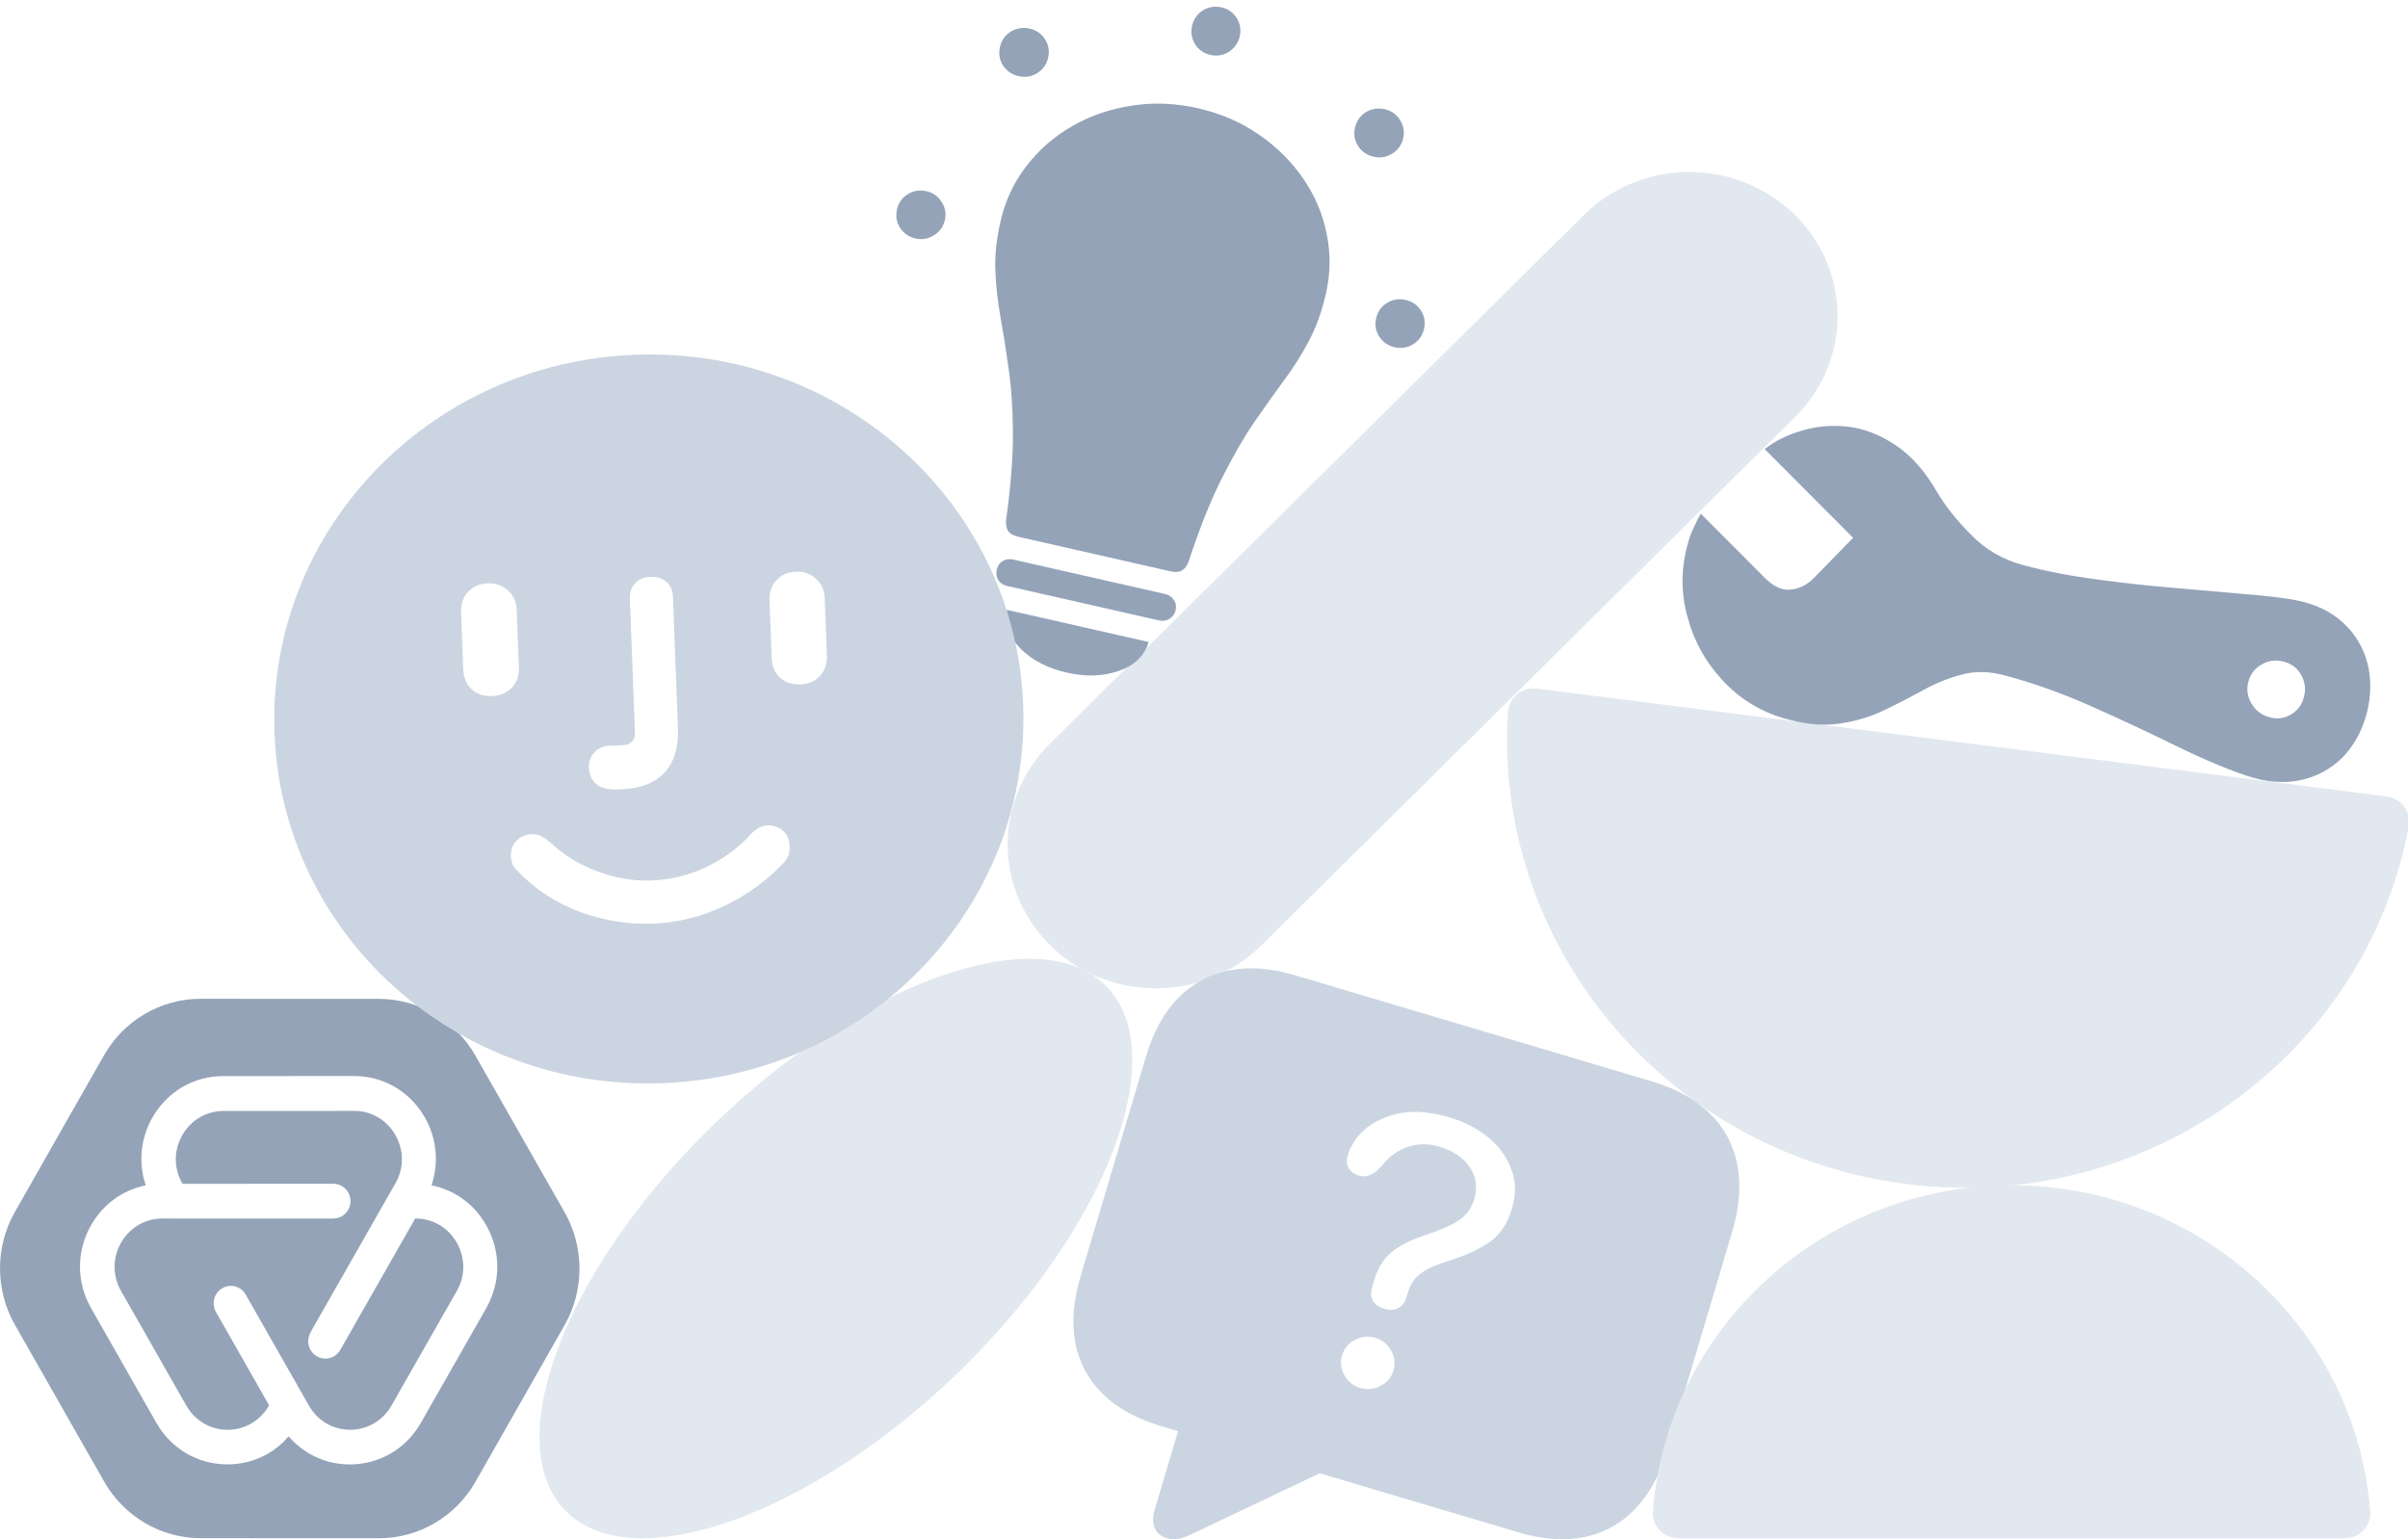
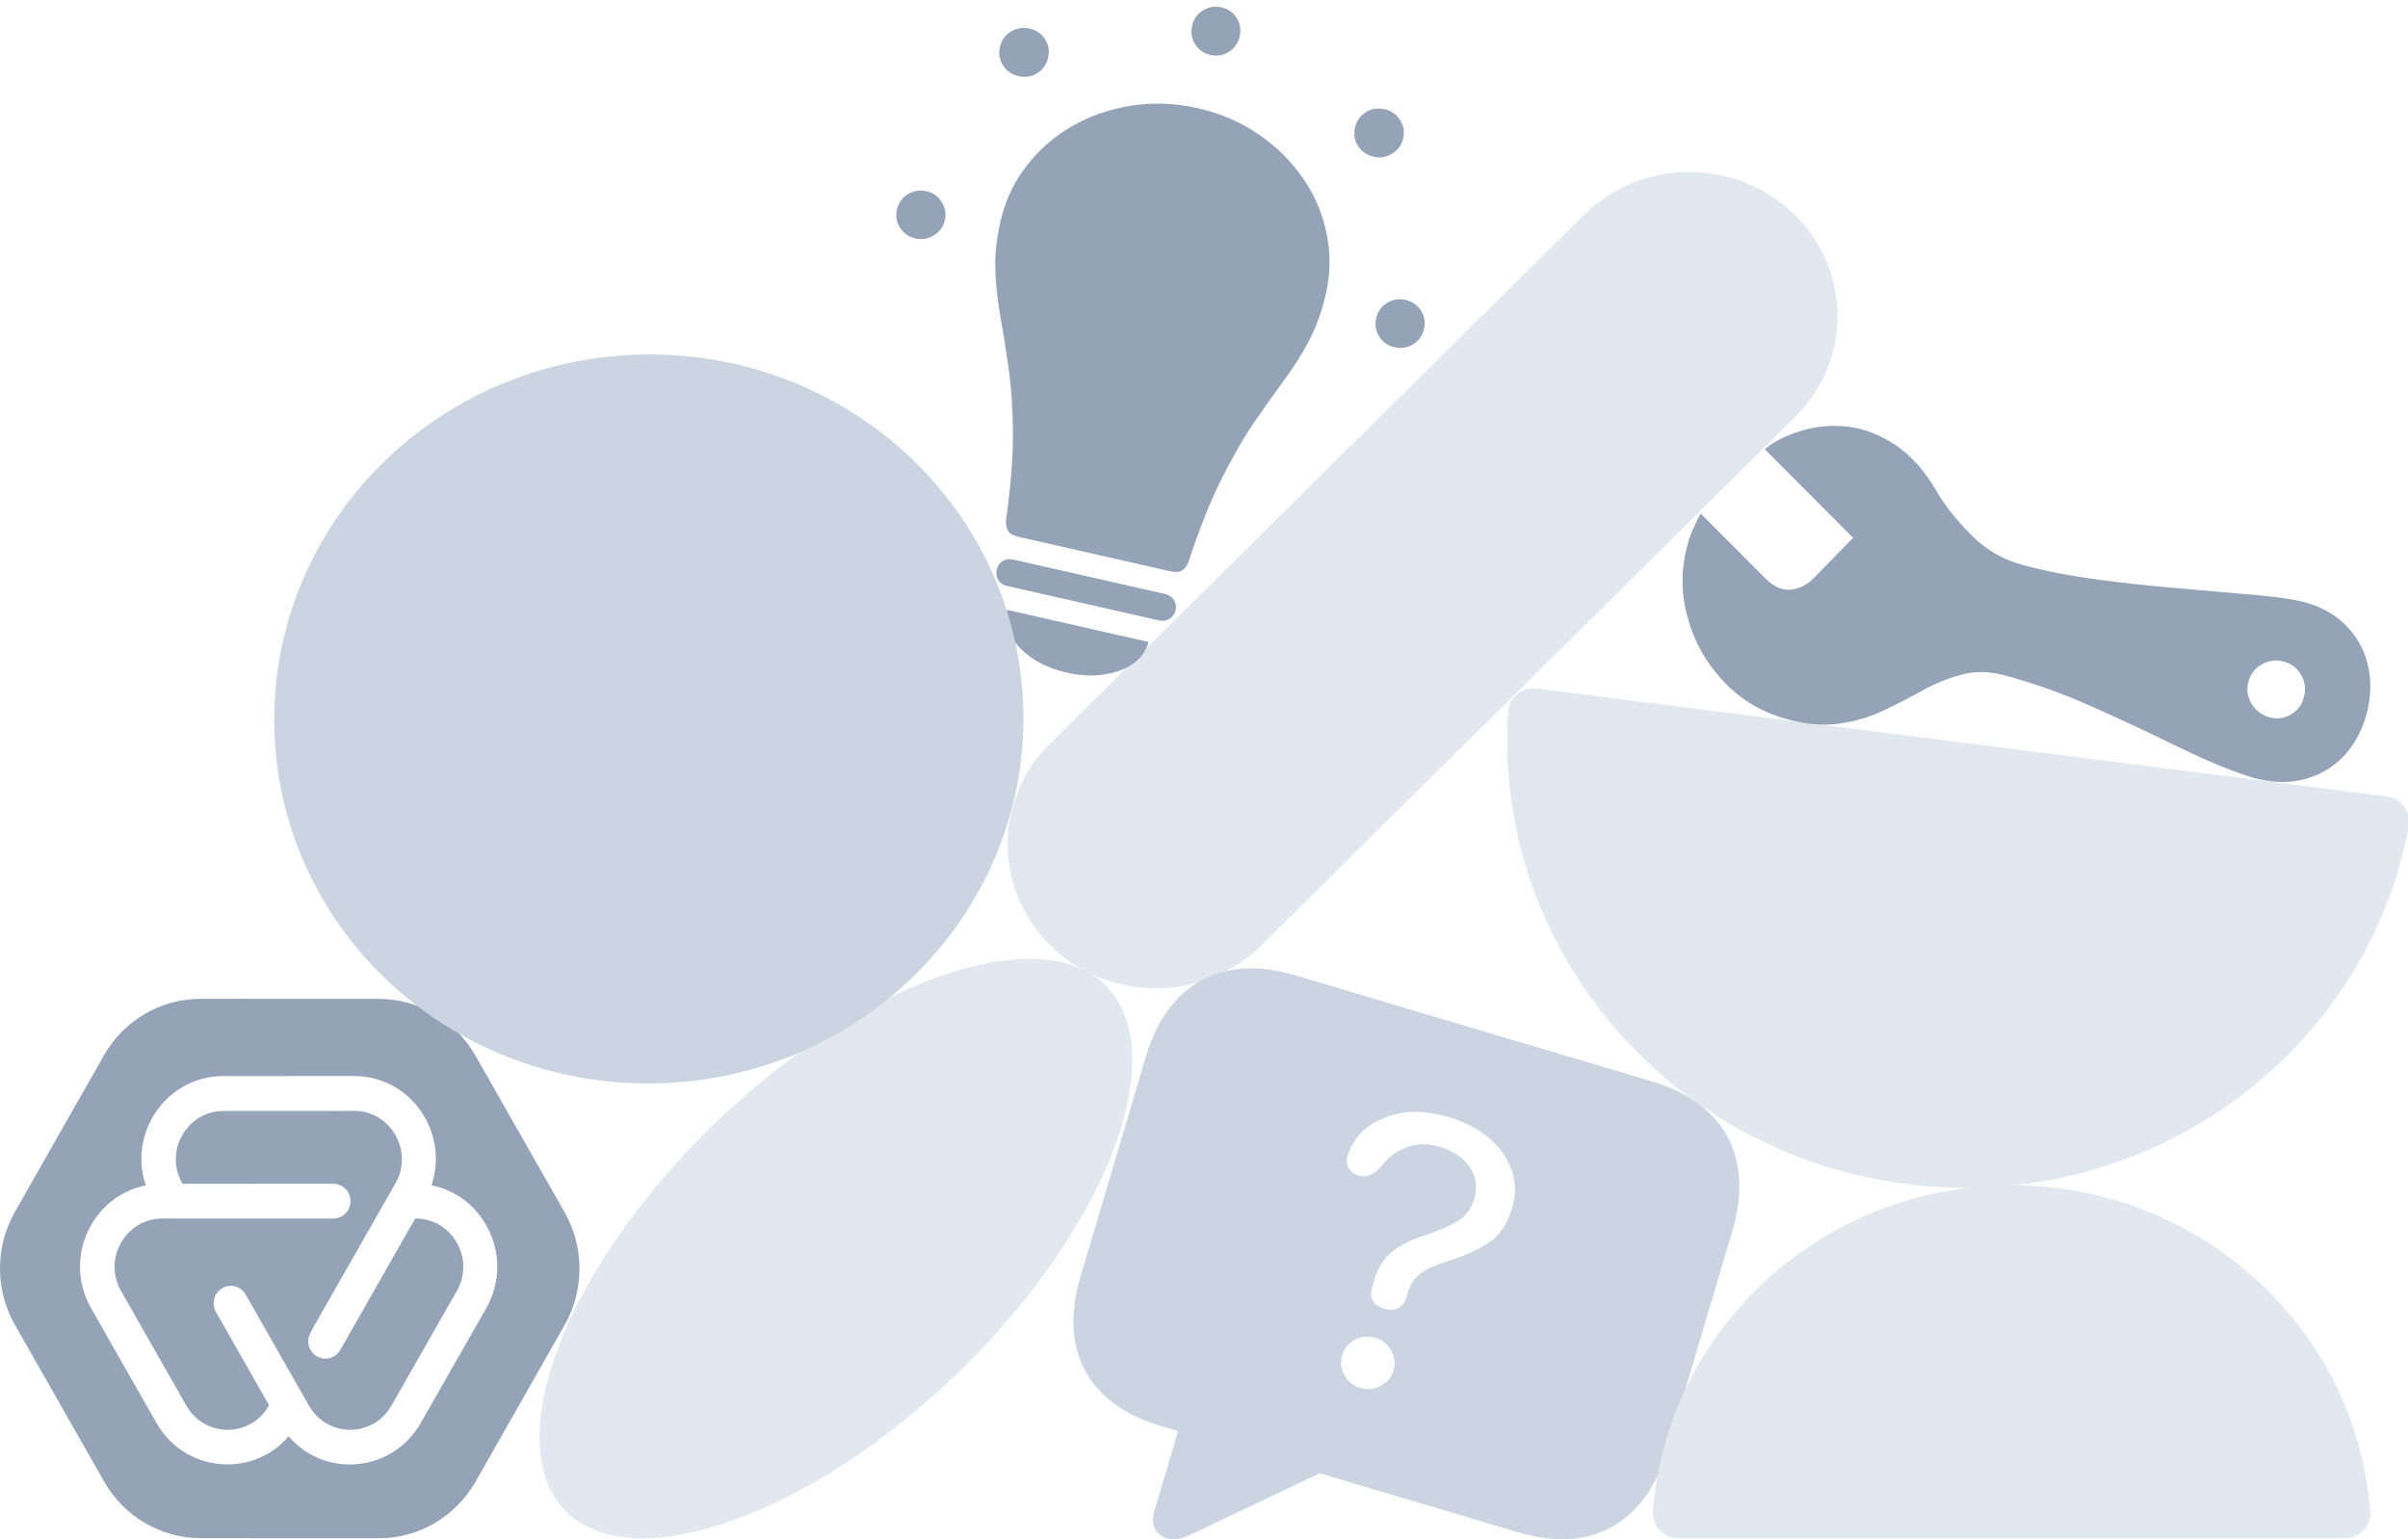
<svg xmlns="http://www.w3.org/2000/svg" viewBox="0 0 360 230" fill="none">
  <path d="M268.39 62.321C276.948 53.846 276.811 40.223 268.083 31.893C259.355 23.563 245.342 23.68 236.783 32.155L156.979 111.179C148.42 119.654 148.558 133.277 157.286 141.607C166.013 149.937 180.027 149.82 188.585 141.345L268.39 62.321Z" fill="#E2E8F0" />
  <path d="M285.003 177.033C249.115 172.477 223.212 141.329 225.443 106.462C225.585 104.245 227.598 102.68 229.788 102.958L356.778 119.081C358.968 119.359 360.531 121.378 360.121 123.561C353.672 157.893 320.89 181.589 285.003 177.033Z" fill="#E2E8F0" />
  <path d="M143.693 204.792C165.929 183.038 175.345 157.184 165.234 147.292C155.123 137.4 128.489 146.818 106.253 168.573C84.017 190.328 74.6 216.181 84.711 226.073C94.822 235.965 121.457 226.547 143.693 204.792Z" fill="#E2E8F0" />
  <path d="M136.856 35.653C135.876 35.431 135.108 34.896 134.552 34.049C134.022 33.208 133.874 32.288 134.107 31.287C134.333 30.313 134.87 29.562 135.718 29.034C136.593 28.512 137.52 28.362 138.5 28.585C139.48 28.807 140.235 29.339 140.764 30.18C141.32 31.027 141.485 31.937 141.259 32.911C141.026 33.911 140.472 34.672 139.598 35.195C138.75 35.723 137.836 35.876 136.856 35.653ZM152.288 11.386C151.282 11.158 150.5 10.62 149.944 9.773C149.415 8.933 149.266 8.012 149.499 7.012C149.732 6.011 150.272 5.247 151.12 4.719C151.994 4.197 152.935 4.05 153.941 4.279C154.948 4.507 155.716 5.042 156.245 5.883C156.775 6.723 156.923 7.644 156.691 8.644C156.458 9.645 155.918 10.409 155.07 10.937C154.222 11.465 153.295 11.615 152.288 11.386ZM180.97 8.211C179.963 7.983 179.195 7.448 178.666 6.607C178.142 5.74 177.994 4.82 178.221 3.846C178.453 2.845 178.993 2.081 179.841 1.553C180.689 1.025 181.616 0.875 182.623 1.104C183.603 1.326 184.358 1.858 184.888 2.698C185.417 3.539 185.565 4.46 185.333 5.46C185.106 6.434 184.566 7.198 183.712 7.753C182.864 8.281 181.95 8.434 180.97 8.211ZM205.372 23.437C204.366 23.209 203.584 22.671 203.028 21.824C202.499 20.983 202.35 20.063 202.583 19.062C202.816 18.062 203.356 17.298 204.204 16.77C205.078 16.248 206.019 16.101 207.025 16.329C208.005 16.552 208.76 17.084 209.29 17.924C209.846 18.771 210.007 19.695 209.775 20.695C209.542 21.695 208.989 22.456 208.114 22.979C207.266 23.507 206.352 23.66 205.372 23.437ZM208.496 51.916C207.489 51.688 206.721 51.153 206.191 50.312C205.662 49.471 205.513 48.551 205.746 47.55C205.973 46.576 206.51 45.825 207.358 45.297C208.206 44.769 209.133 44.619 210.139 44.848C211.146 45.076 211.914 45.611 212.444 46.452C212.973 47.293 213.125 48.2 212.898 49.174C212.666 50.174 212.125 50.939 211.277 51.467C210.429 51.995 209.502 52.145 208.496 51.916ZM179.115 16.188C182.506 16.957 185.533 18.268 188.198 20.12C190.869 21.946 193.078 24.138 194.826 26.697C196.579 29.229 197.75 31.989 198.338 34.977C198.959 37.945 198.914 40.955 198.204 44.009C197.579 46.694 196.727 49.037 195.649 51.037C194.597 53.043 193.362 54.993 191.945 56.889C190.561 58.764 189.069 60.864 187.468 63.189C185.9 65.494 184.285 68.301 182.623 71.609C180.961 74.918 179.324 79.022 177.71 83.922C177.51 84.541 177.182 84.994 176.725 85.278C176.302 85.542 175.732 85.593 175.017 85.43L152.21 80.253C151.468 80.085 150.965 79.79 150.7 79.37C150.441 78.923 150.346 78.375 150.413 77.725C151.126 72.621 151.466 68.222 151.433 64.529C151.399 60.835 151.173 57.611 150.754 54.855C150.368 52.079 149.966 49.549 149.549 47.265C149.139 44.954 148.89 42.667 148.803 40.402C148.716 38.138 148.985 35.663 149.609 32.978C150.32 29.924 151.609 27.196 153.479 24.793C155.354 22.364 157.627 20.386 160.297 18.858C163 17.31 165.956 16.291 169.166 15.8C172.381 15.283 175.698 15.412 179.115 16.188ZM150.541 87.607C149.985 87.48 149.551 87.188 149.239 86.729C148.96 86.25 148.885 85.734 149.014 85.181C149.148 84.602 149.444 84.17 149.901 83.886C150.384 83.608 150.903 83.532 151.46 83.658L174.187 88.817C174.744 88.944 175.177 89.236 175.489 89.695C175.801 90.154 175.889 90.673 175.754 91.252C175.626 91.805 175.317 92.233 174.828 92.538C174.345 92.816 173.825 92.892 173.269 92.766L150.541 87.607ZM159.49 100.571C156.603 99.916 154.289 98.712 152.549 96.959C150.836 95.212 150.168 93.287 150.546 91.183L171.724 95.991C171.108 98.04 169.63 99.478 167.291 100.305C164.951 101.132 162.351 101.221 159.49 100.571Z" fill="#94A3B8" />
  <path d="M353.831 106.67C353.118 109.32 351.905 111.521 350.191 113.271C348.456 114.986 346.379 116.111 343.96 116.646C341.485 117.167 338.826 116.959 335.984 116.022C332.895 114.99 329.38 113.511 325.439 111.587C321.477 109.628 317.302 107.672 312.914 105.72C308.504 103.732 304.092 102.151 299.676 100.977C297.355 100.36 295.227 100.323 293.291 100.867C291.335 101.374 289.413 102.147 287.526 103.187C285.639 104.226 283.685 105.233 281.664 106.207C279.643 107.18 277.418 107.843 274.988 108.194C272.522 108.566 269.73 108.292 266.61 107.372C263.017 106.297 259.979 104.401 257.494 101.686C254.952 98.955 253.211 95.788 252.269 92.184C251.271 88.564 251.301 84.901 252.358 81.193C252.601 80.29 252.914 79.467 253.296 78.723C253.621 77.963 253.945 77.324 254.266 76.805L263.871 86.429C265.136 87.702 266.406 88.281 267.68 88.167C268.955 88.052 270.109 87.483 271.142 86.458L277.045 80.412L263.823 67.152C265.329 65.951 267.167 65.035 269.339 64.403C271.49 63.736 273.789 63.531 276.237 63.789C278.649 64.068 281.026 64.987 283.367 66.546C285.687 68.069 287.759 70.402 289.582 73.546C290.764 75.582 292.452 77.708 294.646 79.923C296.805 82.159 299.441 83.691 302.555 84.519C305.895 85.406 309.512 86.111 313.406 86.632C317.3 87.153 321.159 87.575 324.985 87.897C328.776 88.24 332.257 88.546 335.43 88.815C338.639 89.064 341.182 89.362 343.06 89.71C346.008 90.252 348.406 91.373 350.254 93.073C352.081 94.737 353.309 96.77 353.936 99.173C354.543 101.54 354.508 104.039 353.831 106.67ZM344.012 100.887C343.412 99.851 342.527 99.193 341.359 98.912C340.227 98.611 339.14 98.761 338.099 99.36C337.094 99.939 336.44 100.793 336.137 101.921C335.833 103.049 335.982 104.131 336.583 105.167C337.184 106.203 338.061 106.889 339.214 107.226C340.367 107.563 341.446 107.442 342.451 106.863C343.492 106.263 344.154 105.381 344.436 104.218C344.755 103.033 344.613 101.923 344.012 100.887Z" fill="#94A3B8" />
  <path d="M174.481 230.007C173.592 229.743 172.98 229.236 172.646 228.485C172.312 227.735 172.299 226.844 172.606 225.811L176.123 213.985L173.537 213.216C169.901 212.135 167.005 210.534 164.851 208.414C162.696 206.293 161.329 203.742 160.75 200.758C160.199 197.783 160.464 194.475 161.548 190.832L171.298 158.048C172.39 154.378 173.976 151.462 176.056 149.299C178.17 147.117 180.71 145.727 183.673 145.129C186.644 144.504 189.948 144.732 193.585 145.813L247 161.7C250.637 162.782 253.528 164.396 255.675 166.544C257.83 168.664 259.183 171.212 259.735 174.187C260.313 177.17 260.061 180.483 258.978 184.126L249.227 216.91C248.144 220.552 246.544 223.465 244.429 225.646C242.35 227.809 239.824 229.203 236.853 229.828C233.889 230.427 230.589 230.185 226.953 229.103L197.296 220.283L178.752 229.103C177.822 229.566 177.04 229.881 176.404 230.047C175.768 230.213 175.127 230.2 174.481 230.007ZM206.985 195.691C207.766 195.923 208.45 195.89 209.037 195.591C209.633 195.266 210.031 194.763 210.234 194.083C210.274 193.947 210.314 193.811 210.355 193.675C210.403 193.512 210.444 193.376 210.476 193.268C210.848 192.017 211.5 191.057 212.432 190.388C213.372 189.691 214.76 189.068 216.594 188.519C219.054 187.741 221.073 186.818 222.652 185.749C224.238 184.652 225.371 182.963 226.051 180.679C226.673 178.586 226.637 176.637 225.942 174.833C225.283 173.009 224.141 171.427 222.516 170.086C220.892 168.745 218.949 167.737 216.686 167.065C213.265 166.047 210.264 165.983 207.684 166.872C205.138 167.743 203.337 169.115 202.281 170.991C202.111 171.266 201.955 171.545 201.812 171.828C201.696 172.119 201.589 172.427 201.492 172.754C201.266 173.515 201.321 174.167 201.658 174.711C202.029 175.236 202.498 175.583 203.064 175.751C203.63 175.919 204.141 175.923 204.599 175.764C205.057 175.604 205.482 175.36 205.872 175.033L206.571 174.309C207.196 173.489 207.959 172.798 208.859 172.237C209.758 171.676 210.744 171.319 211.817 171.164C212.889 171.01 214.004 171.105 215.162 171.449C217.263 172.074 218.789 173.105 219.74 174.541C220.691 175.978 220.911 177.553 220.402 179.265C219.973 180.706 219.183 181.788 218.03 182.51C216.903 183.24 215.204 183.977 212.93 184.721C211.009 185.363 209.422 186.164 208.17 187.123C206.917 188.081 206.008 189.512 205.442 191.415C205.393 191.578 205.345 191.741 205.296 191.905C205.256 192.04 205.211 192.19 205.163 192.353C204.653 194.066 205.261 195.178 206.985 195.691ZM203.334 207.521C204.385 207.833 205.396 207.735 206.369 207.225C207.368 206.723 208.022 205.956 208.329 204.923C208.636 203.89 208.522 202.895 207.986 201.936C207.45 200.978 206.643 200.339 205.566 200.018C204.542 199.714 203.544 199.816 202.572 200.326C201.599 200.836 200.959 201.607 200.652 202.64C200.345 203.673 200.459 204.668 200.995 205.627C201.531 206.585 202.311 207.216 203.334 207.521Z" fill="#CBD5E1" />
  <path d="M56.619 149.351L29.981 149.34C24.025 149.343 18.523 152.564 15.543 157.793L2.234 181.192C-0.746 186.422 -0.744 192.869 2.238 198.107L15.573 221.528C18.555 226.766 24.06 229.991 30.016 229.989L56.653 230C62.609 229.998 68.112 226.776 71.091 221.547L84.401 198.148C87.381 192.919 87.379 186.472 84.396 181.233L71.062 157.812C68.079 152.574 62.575 149.349 56.619 149.351ZM72.686 183.19C74.899 187.077 74.902 191.721 72.685 195.61L62.915 212.753C61.807 214.697 60.253 216.247 58.437 217.31C56.622 218.373 54.522 218.962 52.307 218.964C48.714 218.967 45.438 217.415 43.151 214.763C42.278 215.781 41.259 216.646 40.125 217.309C38.298 218.379 36.209 218.962 33.988 218.952C29.558 218.954 25.593 216.629 23.38 212.742L13.619 195.598C11.406 191.711 11.403 187.067 13.62 183.178C15.42 180.025 18.375 177.922 21.785 177.236C20.675 173.895 20.983 170.26 22.782 167.107C24.999 163.217 28.961 160.898 33.391 160.896L52.915 160.887C57.345 160.884 61.31 163.209 63.523 167.096C65.316 170.245 65.63 173.889 64.507 177.227C67.919 177.91 70.874 180.007 72.673 183.168L72.686 183.19Z" fill="#94A3B8" />
  <path d="M46.409 199.225L58.345 178.283L59.119 176.937C60.413 174.675 60.407 171.983 59.116 169.716C57.825 167.449 55.519 166.104 52.951 166.103L33.426 166.112C30.847 166.118 28.547 167.465 27.253 169.727C25.958 171.989 25.964 174.68 27.255 176.947L27.287 177.003L49.835 176.996C51.248 177.003 52.393 178.164 52.398 179.591C52.404 180.555 51.885 181.395 51.115 181.846C50.741 182.065 50.298 182.19 49.832 182.195L25.814 182.199C25.814 182.199 25.779 182.19 25.751 182.191L24.271 182.194C21.692 182.2 19.392 183.547 18.097 185.809C16.802 188.071 16.809 190.763 18.1 193.03L27.861 210.174C29.145 212.43 31.451 213.775 34.026 213.787C36.605 213.781 38.905 212.434 40.2 210.172L40.231 210.124L32.282 196.163C31.576 194.923 31.995 193.338 33.227 192.617C34.46 191.895 36.022 192.32 36.728 193.56L46.184 210.168C47.468 212.424 49.781 213.781 52.349 213.781C54.928 213.775 57.228 212.429 58.523 210.167L68.293 193.025C69.588 190.763 69.581 188.071 68.29 185.804C66.999 183.536 64.693 182.191 62.125 182.191L62.068 182.194L50.875 201.837C50.638 202.244 50.321 202.564 49.936 202.789C49.165 203.24 48.188 203.276 47.367 202.789C46.141 202.077 45.715 200.48 46.433 199.241L46.409 199.225Z" fill="#94A3B8" />
  <path d="M300.731 177.227C272.398 177.227 249.183 198.733 247.109 226.021C246.942 228.215 248.741 230.004 250.941 230.004H350.521C352.721 230.004 354.52 228.215 354.353 226.021C352.279 198.733 329.064 177.227 300.731 177.227Z" fill="#E2E8F0" />
-   <path fill-rule="evenodd" clip-rule="evenodd" d="M99.052 161.958C129.959 160.791 154.095 135.464 152.962 105.387C151.828 75.31 125.855 51.875 94.948 53.042C64.041 54.209 39.905 79.537 41.038 109.613C42.172 139.69 68.145 163.125 99.052 161.958ZM89.201 117.282C89.932 117.839 90.944 118.094 92.237 118.045L92.8 118.024C95.72 117.913 97.902 117.078 99.347 115.519C100.792 113.959 101.46 111.717 101.349 108.794L100.615 89.316C100.578 88.314 100.257 87.552 99.652 87.031C99.046 86.469 98.243 86.207 97.242 86.244C96.282 86.281 95.522 86.602 94.96 87.209C94.396 87.773 94.133 88.557 94.171 89.559L94.926 109.601C94.948 110.186 94.777 110.632 94.413 110.938C94.09 111.243 93.699 111.404 93.241 111.421L91.113 111.502C90.196 111.536 89.436 111.879 88.834 112.529C88.272 113.135 88.008 113.898 88.043 114.816C88.082 115.86 88.468 116.682 89.201 117.282ZM70.495 103.06C71.316 103.782 72.331 104.12 73.541 104.074C74.75 104.028 75.737 103.615 76.501 102.833C77.266 102.052 77.623 101.014 77.574 99.719L77.256 91.264C77.209 90.011 76.775 89.024 75.954 88.303C75.131 87.539 74.115 87.18 72.906 87.226C71.696 87.272 70.71 87.706 69.947 88.529C69.225 89.309 68.887 90.326 68.934 91.578L69.253 100.034C69.302 101.328 69.716 102.337 70.495 103.06ZM116.606 101.319C117.385 102.042 118.401 102.38 119.652 102.333C120.862 102.287 121.828 101.874 122.55 101.095C123.314 100.313 123.672 99.275 123.623 97.981L123.305 89.525C123.257 88.273 122.823 87.285 122.003 86.564C121.222 85.799 120.227 85.439 119.017 85.485C117.766 85.532 116.78 85.966 116.059 86.788C115.336 87.568 114.999 88.584 115.046 89.837L115.364 98.293C115.413 99.587 115.827 100.596 116.606 101.319ZM86.788 136.377C90.386 137.663 94 138.238 97.629 138.101C101.258 137.963 104.776 137.099 108.183 135.507C111.63 133.871 114.639 131.688 117.209 128.956C117.49 128.653 117.707 128.31 117.86 127.928C118.011 127.504 118.076 127.021 118.056 126.478C118.019 125.518 117.677 124.757 117.03 124.196C116.382 123.635 115.62 123.372 114.744 123.405C113.827 123.439 112.947 123.932 112.106 124.884C110.382 126.789 108.207 128.376 105.581 129.646C102.996 130.873 100.264 131.541 97.386 131.649C94.675 131.752 91.963 131.29 89.251 130.263C86.539 129.236 84.23 127.818 82.324 126.009C81.85 125.608 81.399 125.291 80.973 125.056C80.588 124.82 80.103 124.713 79.519 124.735C78.602 124.769 77.841 125.091 77.238 125.699C76.634 126.307 76.35 127.091 76.386 128.052C76.404 128.511 76.504 128.946 76.686 129.358C76.909 129.726 77.193 130.07 77.54 130.392C80.105 133.055 83.187 135.05 86.788 136.377Z" fill="#CBD5E1" />
+   <path fillRule="evenodd" clipRule="evenodd" d="M99.052 161.958C129.959 160.791 154.095 135.464 152.962 105.387C151.828 75.31 125.855 51.875 94.948 53.042C64.041 54.209 39.905 79.537 41.038 109.613C42.172 139.69 68.145 163.125 99.052 161.958ZM89.201 117.282C89.932 117.839 90.944 118.094 92.237 118.045L92.8 118.024C95.72 117.913 97.902 117.078 99.347 115.519C100.792 113.959 101.46 111.717 101.349 108.794L100.615 89.316C100.578 88.314 100.257 87.552 99.652 87.031C99.046 86.469 98.243 86.207 97.242 86.244C96.282 86.281 95.522 86.602 94.96 87.209C94.396 87.773 94.133 88.557 94.171 89.559L94.926 109.601C94.948 110.186 94.777 110.632 94.413 110.938C94.09 111.243 93.699 111.404 93.241 111.421L91.113 111.502C90.196 111.536 89.436 111.879 88.834 112.529C88.272 113.135 88.008 113.898 88.043 114.816C88.082 115.86 88.468 116.682 89.201 117.282ZM70.495 103.06C71.316 103.782 72.331 104.12 73.541 104.074C74.75 104.028 75.737 103.615 76.501 102.833C77.266 102.052 77.623 101.014 77.574 99.719L77.256 91.264C77.209 90.011 76.775 89.024 75.954 88.303C75.131 87.539 74.115 87.18 72.906 87.226C71.696 87.272 70.71 87.706 69.947 88.529C69.225 89.309 68.887 90.326 68.934 91.578L69.253 100.034C69.302 101.328 69.716 102.337 70.495 103.06ZM116.606 101.319C117.385 102.042 118.401 102.38 119.652 102.333C120.862 102.287 121.828 101.874 122.55 101.095C123.314 100.313 123.672 99.275 123.623 97.981L123.305 89.525C123.257 88.273 122.823 87.285 122.003 86.564C121.222 85.799 120.227 85.439 119.017 85.485C117.766 85.532 116.78 85.966 116.059 86.788C115.336 87.568 114.999 88.584 115.046 89.837L115.364 98.293C115.413 99.587 115.827 100.596 116.606 101.319ZM86.788 136.377C90.386 137.663 94 138.238 97.629 138.101C101.258 137.963 104.776 137.099 108.183 135.507C111.63 133.871 114.639 131.688 117.209 128.956C117.49 128.653 117.707 128.31 117.86 127.928C118.011 127.504 118.076 127.021 118.056 126.478C118.019 125.518 117.677 124.757 117.03 124.196C116.382 123.635 115.62 123.372 114.744 123.405C113.827 123.439 112.947 123.932 112.106 124.884C110.382 126.789 108.207 128.376 105.581 129.646C102.996 130.873 100.264 131.541 97.386 131.649C94.675 131.752 91.963 131.29 89.251 130.263C86.539 129.236 84.23 127.818 82.324 126.009C81.85 125.608 81.399 125.291 80.973 125.056C80.588 124.82 80.103 124.713 79.519 124.735C78.602 124.769 77.841 125.091 77.238 125.699C76.634 126.307 76.35 127.091 76.386 128.052C76.404 128.511 76.504 128.946 76.686 129.358C76.909 129.726 77.193 130.07 77.54 130.392C80.105 133.055 83.187 135.05 86.788 136.377Z" fill="#CBD5E1" />
</svg>
